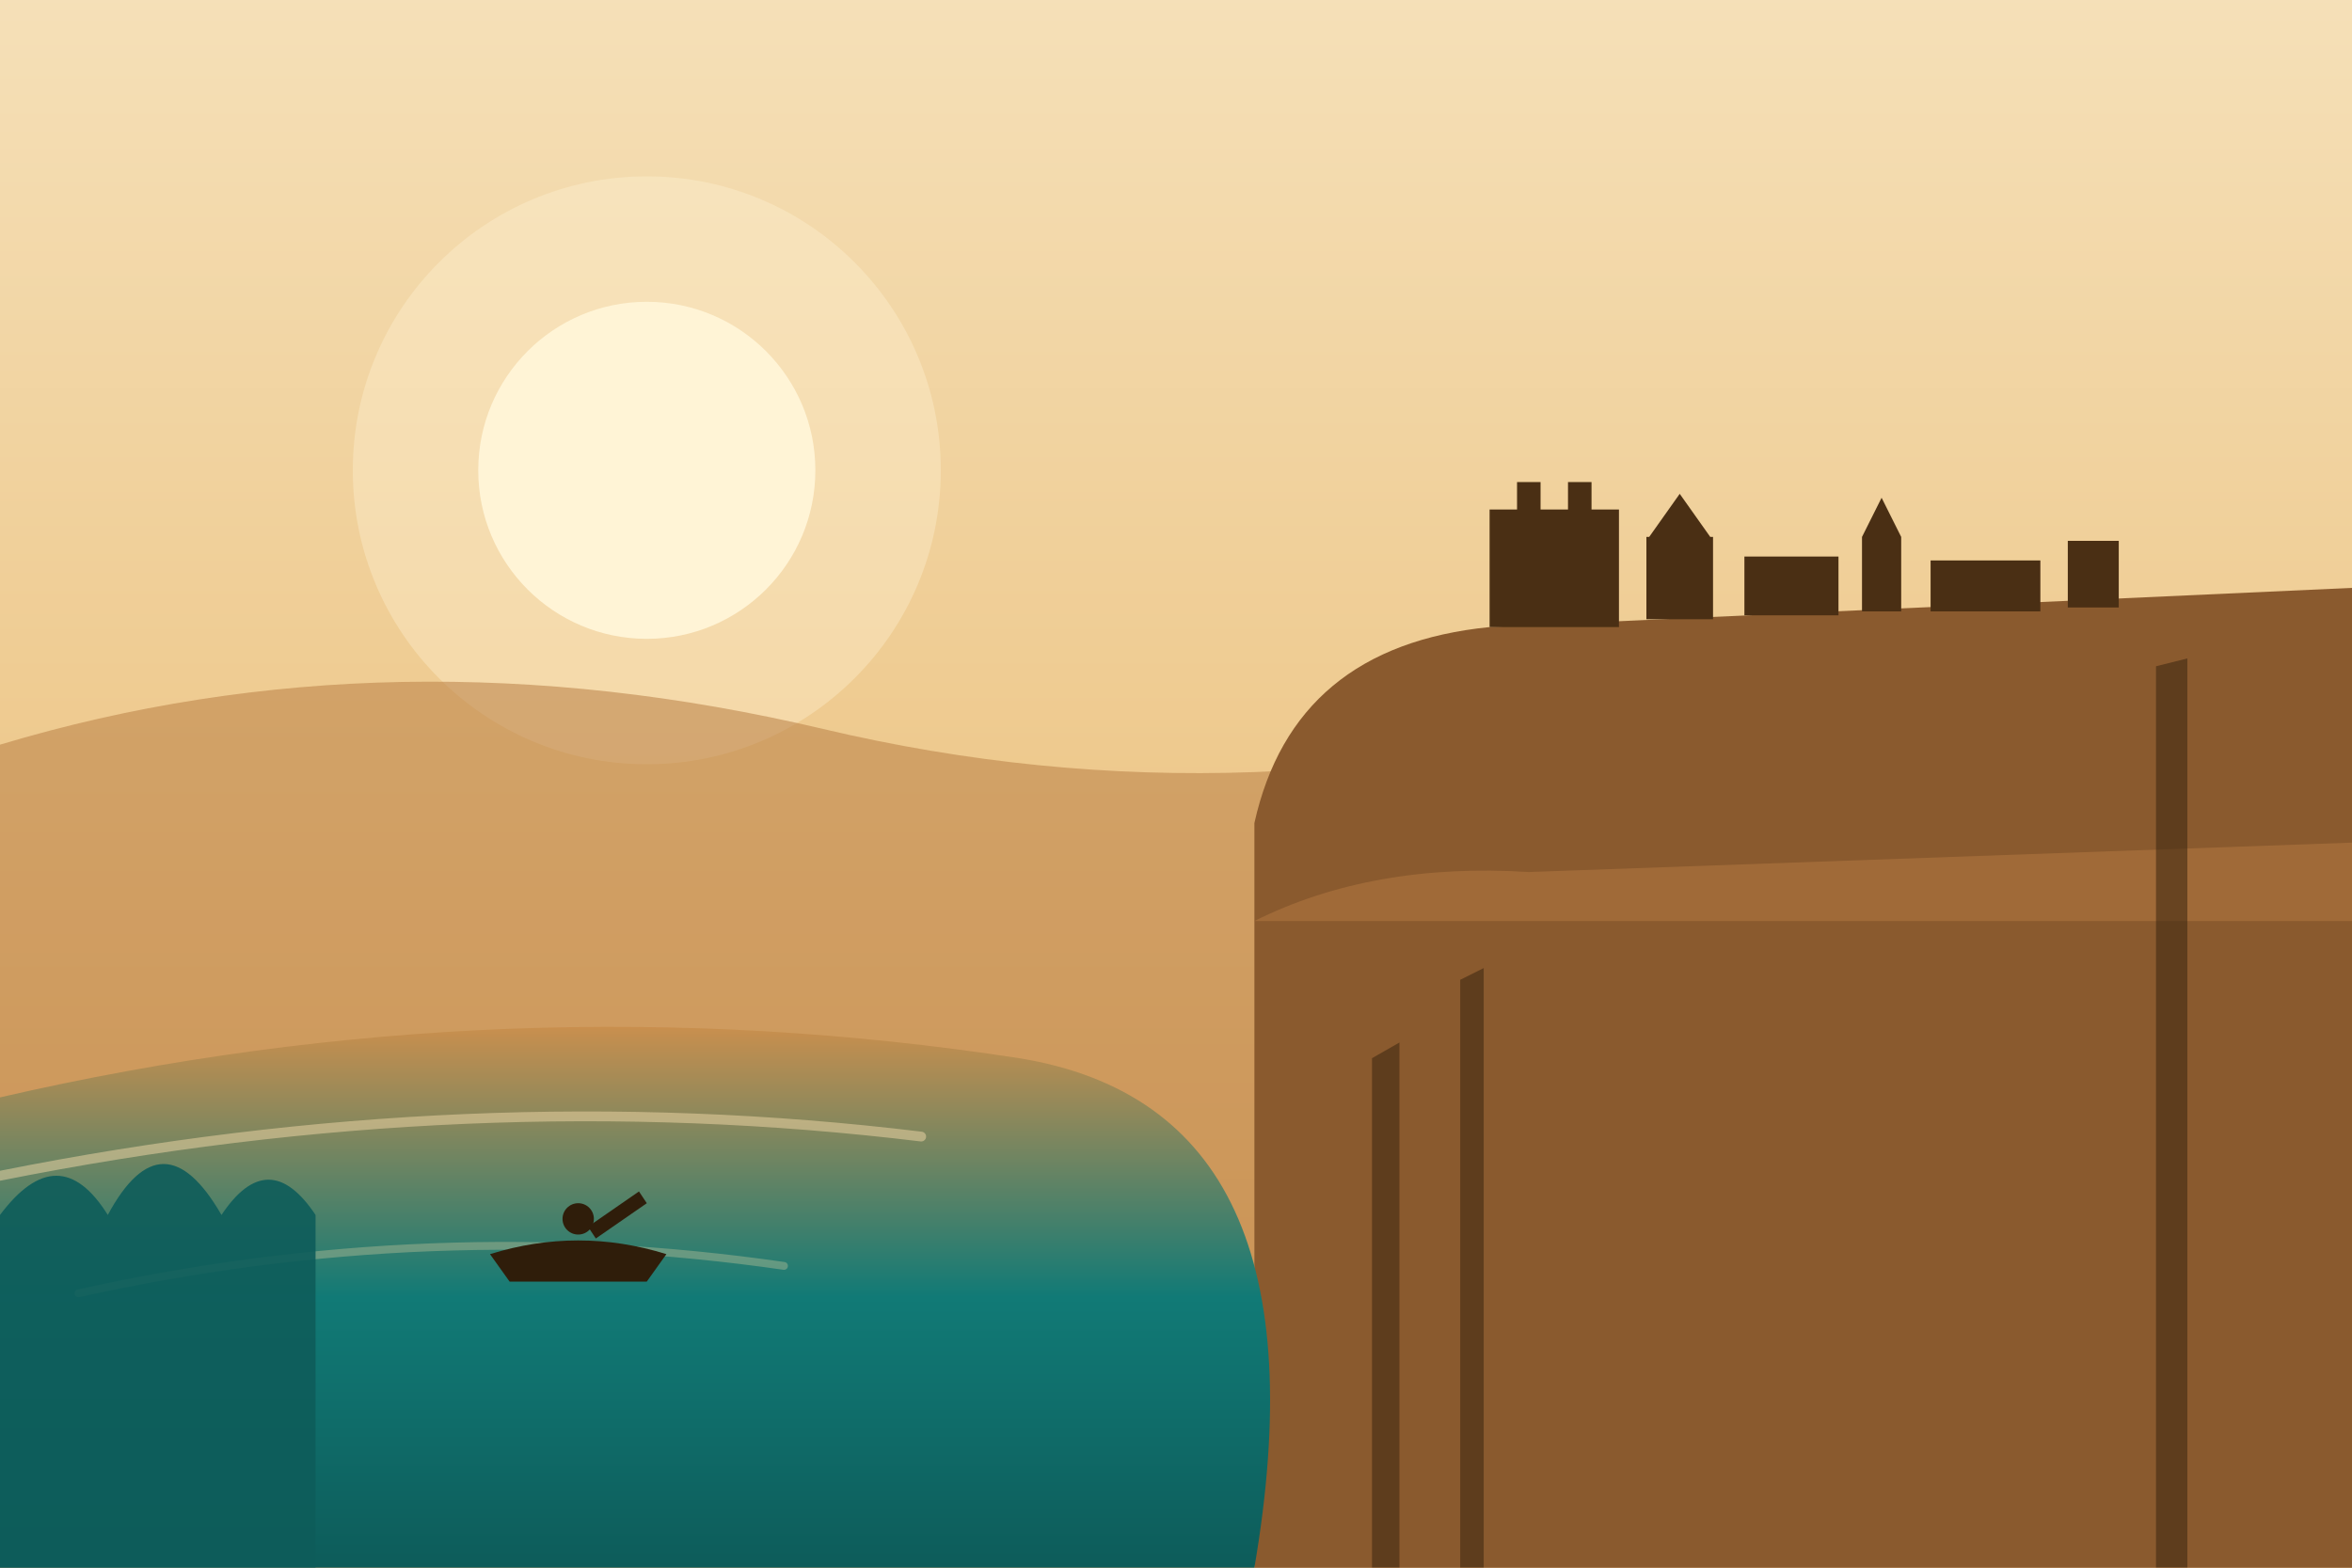
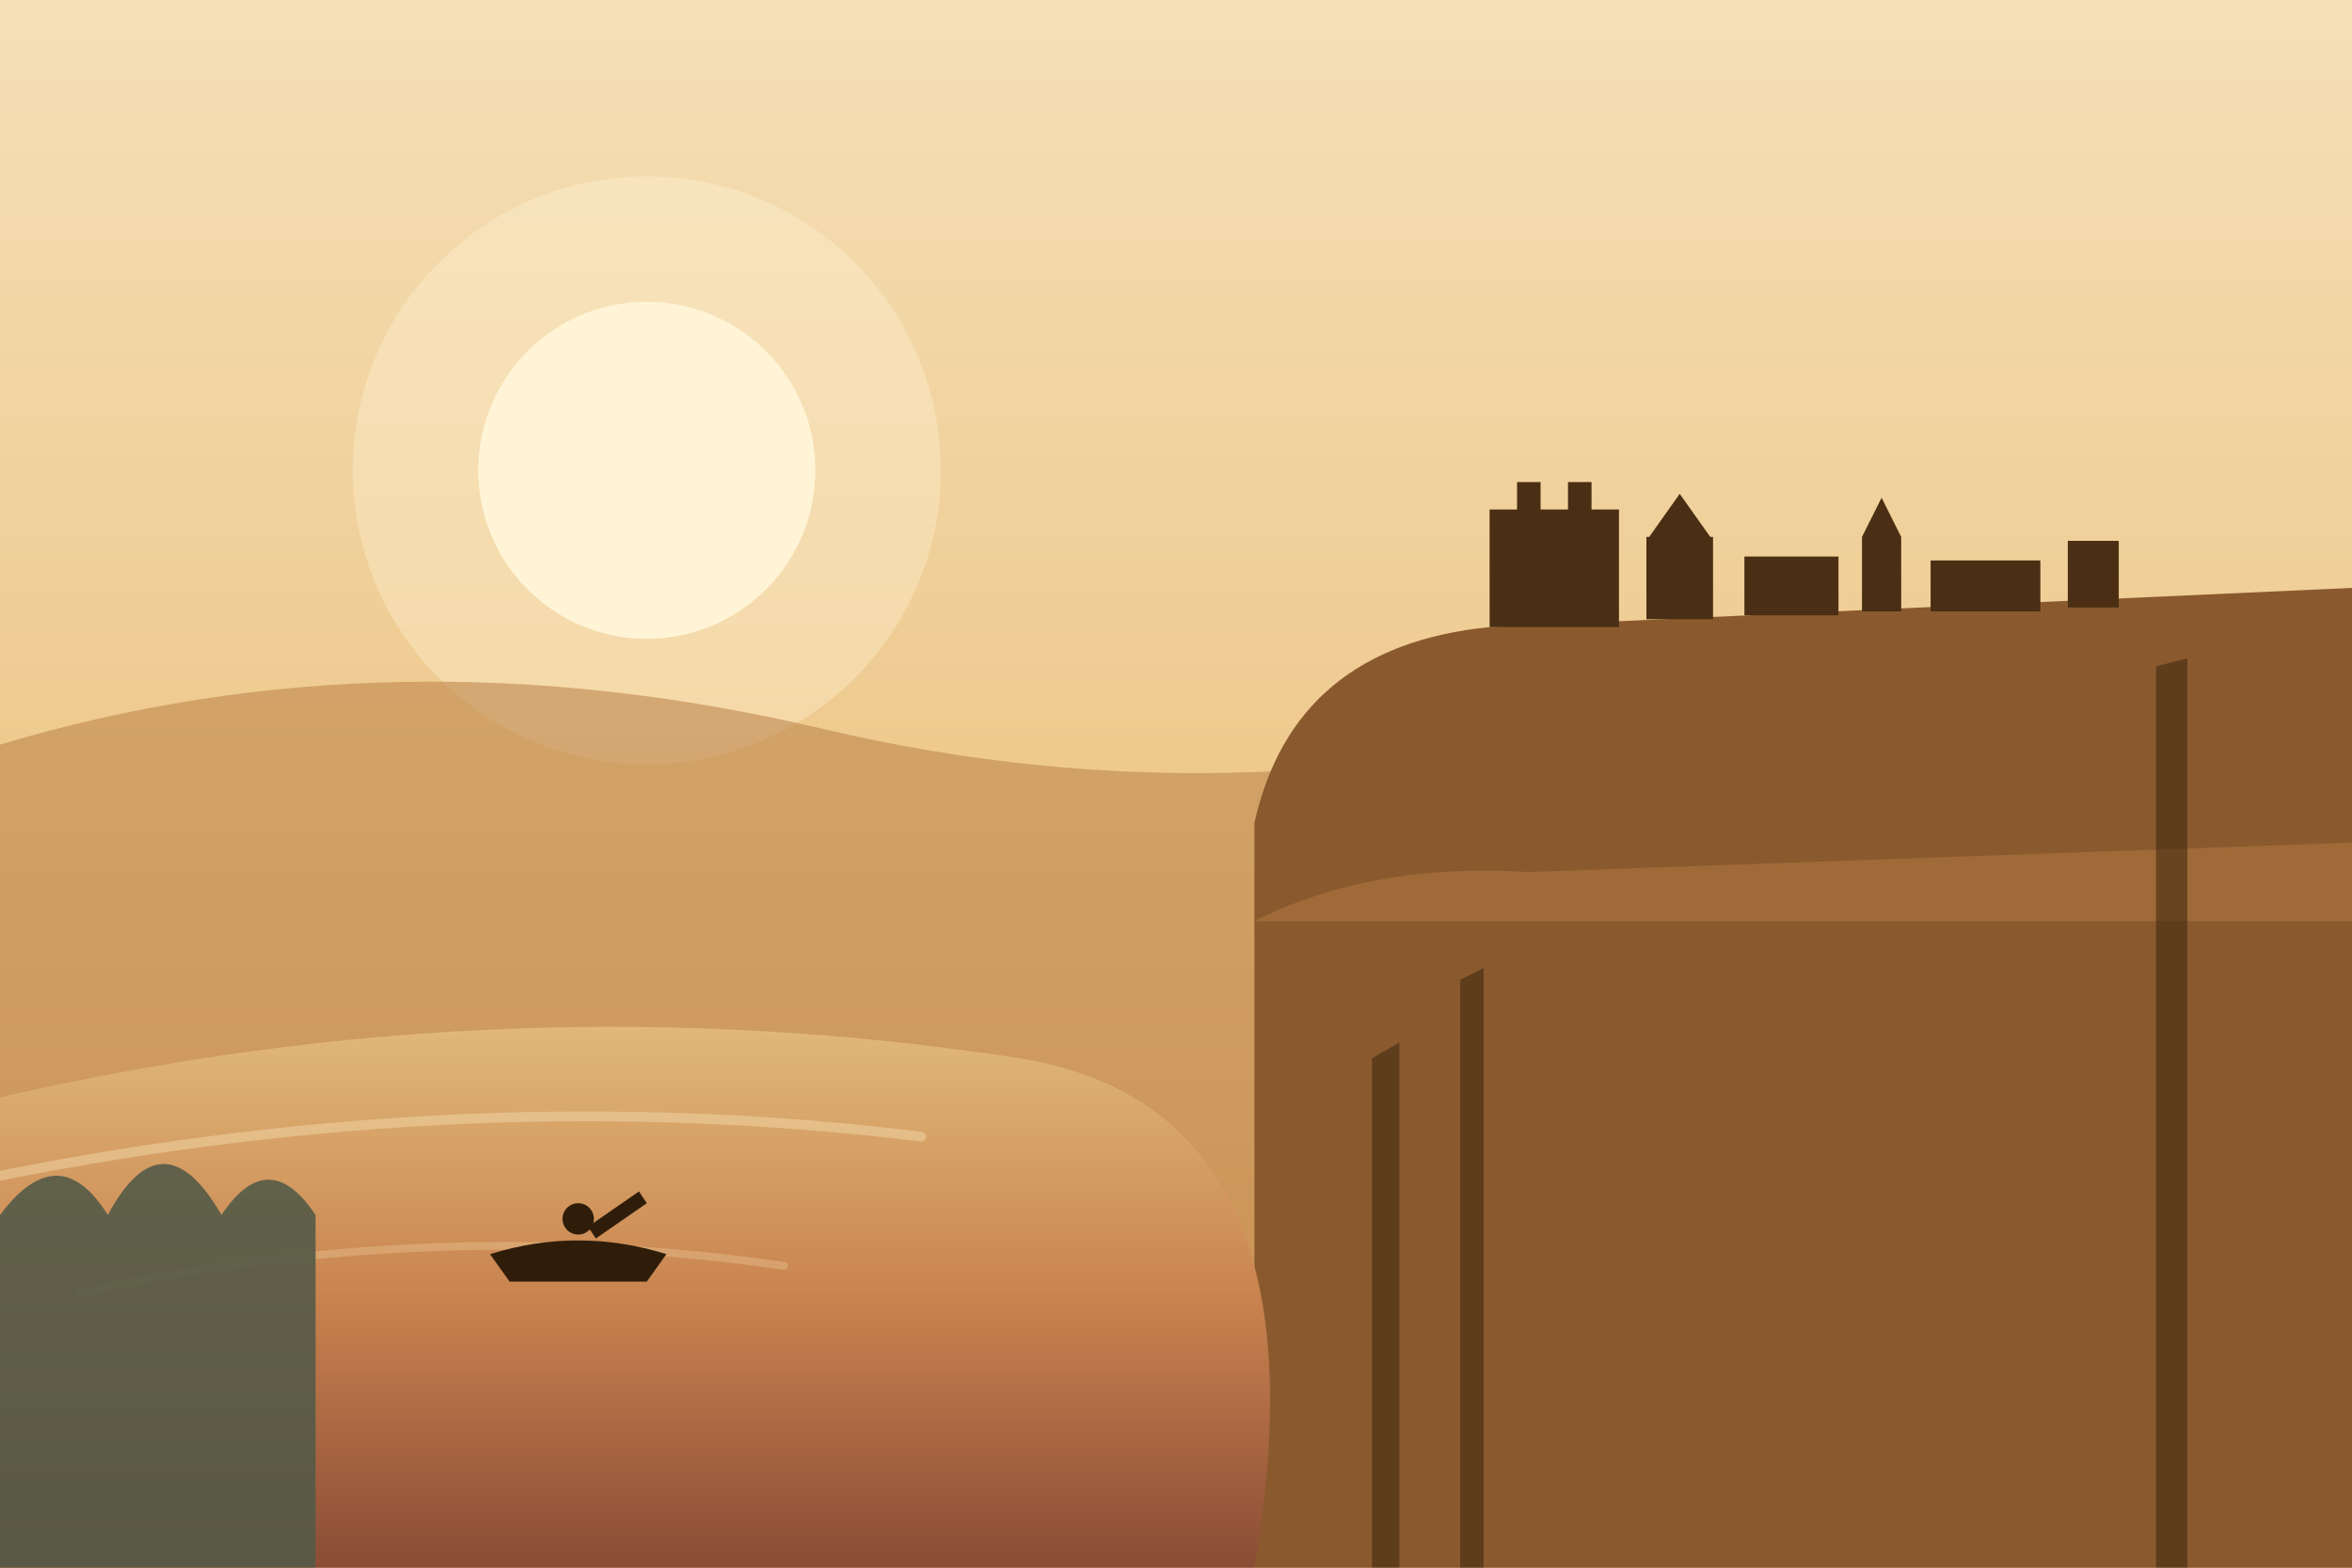
<svg xmlns="http://www.w3.org/2000/svg" viewBox="0 0 1200 800" preserveAspectRatio="xMidYMid slice">
  <defs>
    <linearGradient id="dsky" x1="0" y1="0" x2="0" y2="1">
      <stop offset="0" stop-color="#f5e0b8" />
      <stop offset="0.5" stop-color="#eec98d" />
      <stop offset="1" stop-color="#d9a05b" />
    </linearGradient>
    <linearGradient id="driver" x1="0" y1="0" x2="0" y2="1">
-       <stop offset="0" stop-color="#c98f4e" />
-       <stop offset="0.5" stop-color="#117a76" />
-       <stop offset="1" stop-color="#0d5c5a" />
+       <stop offset="0" stop-color="#e0b878" />
+       <stop offset="0.5" stop-color="#c9834f" />
+       <stop offset="1" stop-color="#8b4c36" />
    </linearGradient>
  </defs>
  <rect width="1200" height="800" fill="url(#dsky)" />
  <circle cx="330" cy="240" r="86" fill="#fff4d6" />
  <circle cx="330" cy="240" r="150" fill="#fff4d6" opacity="0.35" />
  <path d="M0 380 Q200 320 420 372 T860 356 T1200 370 L1200 800 L0 800 Z" fill="#b98046" opacity="0.55" />
  <g>
    <path d="M640 800 L640 420 Q660 330 760 320 L1200 300 L1200 800 Z" fill="#8a5a2e" />
    <path d="M640 470 Q700 440 780 445 L1200 430 L1200 470 Z" fill="#a06a38" />
    <g fill="#4a2f14">
      <path d="M760 320 v-60 h14 v-14 h12 v14 h14 v-14 h12 v14 h14 v60 Z" />
      <path d="M840 316 v-42 h34 v42 Z M857 252 l17 24 h-34 Z" />
      <path d="M890 314 v-30 h48 v30 Z" />
      <path d="M950 312 v-38 h20 v38 Z M960 254 l10 20 h-20 Z" />
      <path d="M985 312 v-26 h56 v26 Z" />
      <path d="M1055 310 v-34 h26 v34 Z" />
    </g>
    <g fill="#3a250f" opacity="0.55">
      <path d="M700 800 v-260 l14 -8 v268 Z M745 800 v-300 l12 -6 v306 Z M1100 800 v-460 l16 -4 v464 Z" />
    </g>
  </g>
  <path d="M0 560 Q260 500 520 540 Q680 566 640 800 L0 800 Z" fill="url(#driver)" />
  <path d="M0 600 Q240 552 470 580" stroke="#f2d9a8" stroke-opacity="0.5" stroke-width="5" fill="none" stroke-linecap="round" />
  <path d="M40 660 Q220 620 400 646" stroke="#f2d9a8" stroke-opacity="0.3" stroke-width="4" fill="none" stroke-linecap="round" />
  <g fill="#2f1d0a">
    <path d="M250 640 q45 -14 90 0 l-10 14 h-70 Z" />
    <circle cx="295" cy="622" r="8" />
    <path d="M300 626 l26 -18 4 6 -26 18 Z" />
  </g>
-   <g fill="#0d5c5a">
+   <g fill="#545a47">
    <path d="M0 800 v-180 q30 -40 55 0 q28 -52 58 0 q24 -36 48 0 v180 Z" opacity="0.9" />
  </g>
</svg>
